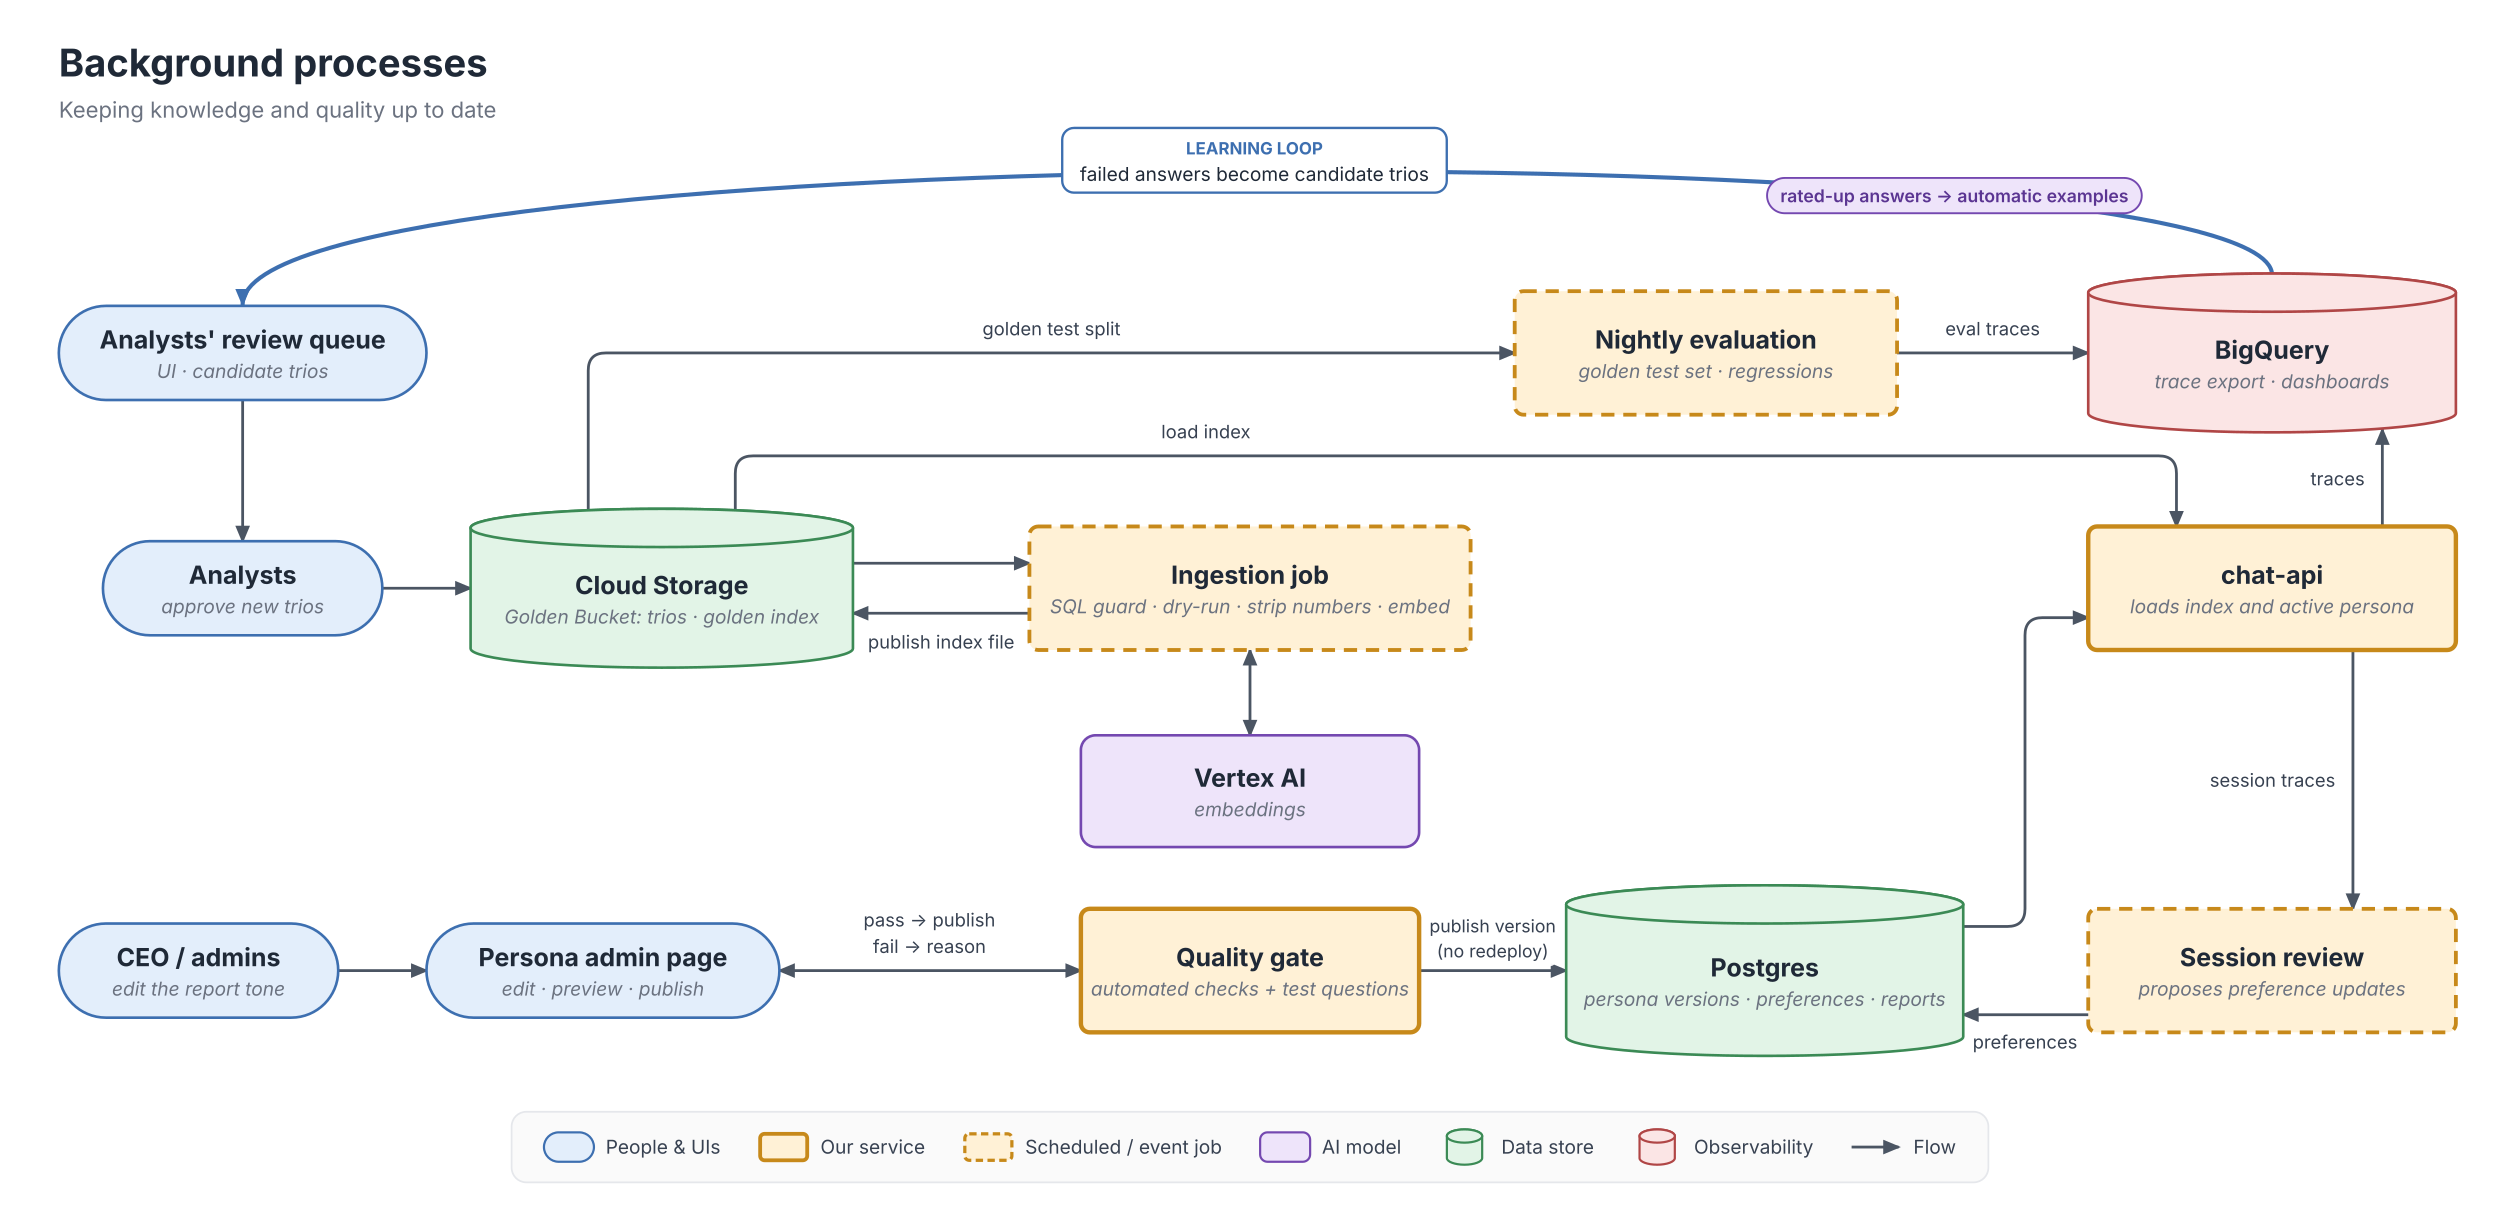
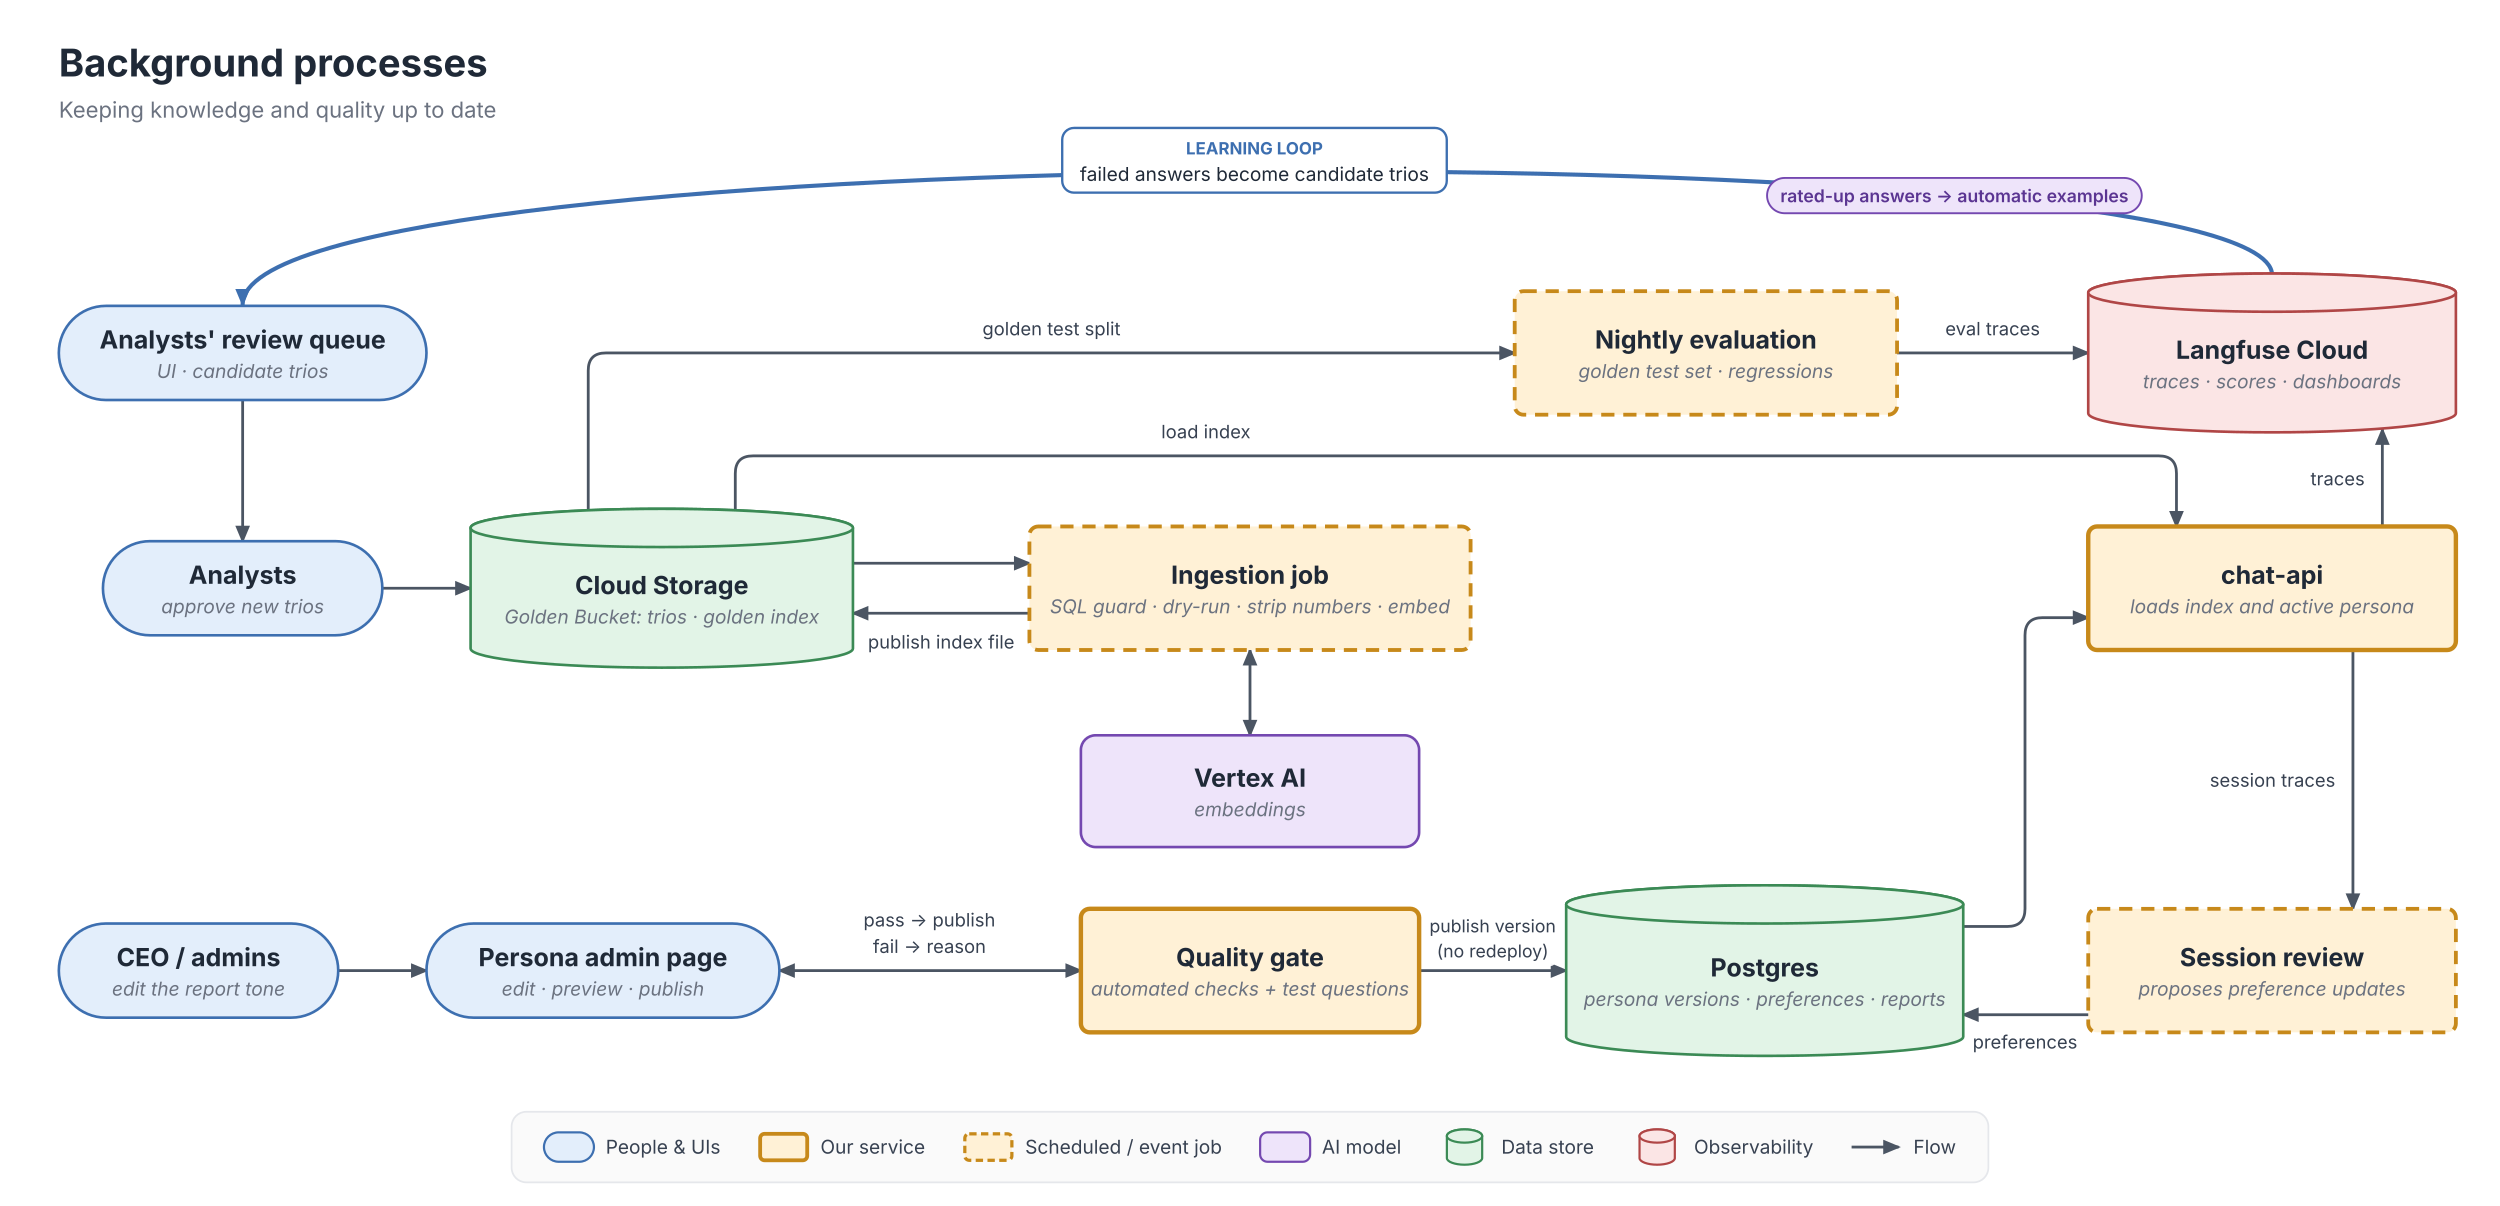
<svg xmlns="http://www.w3.org/2000/svg" width="1700" height="820" viewBox="0 0 1700 820">
  <rect data-bg="white" x="0" y="0" width="100%" height="100%" fill="#FFFFFF" />
  <defs>
    <marker id="ae0" viewBox="0 0 12 12" refX="10.5" refY="6" markerWidth="12" markerHeight="12" markerUnits="userSpaceOnUse" orient="auto">
      <path d="M0,1 L12,6 L0,11 Z" fill="#4B5563" />
    </marker>
    <marker id="as0" viewBox="0 0 12 12" refX="1.5" refY="6" markerWidth="12" markerHeight="12" markerUnits="userSpaceOnUse" orient="auto">
      <path d="M12,1 L0,6 L12,11 Z" fill="#4B5563" />
    </marker>
    <marker id="ae1" viewBox="0 0 12 12" refX="10.5" refY="6" markerWidth="12" markerHeight="12" markerUnits="userSpaceOnUse" orient="auto">
      <path d="M0,1 L12,6 L0,11 Z" fill="#3D6FB0" />
    </marker>
    <marker id="as1" viewBox="0 0 12 12" refX="1.5" refY="6" markerWidth="12" markerHeight="12" markerUnits="userSpaceOnUse" orient="auto">
      <path d="M12,1 L0,6 L12,11 Z" fill="#3D6FB0" />
    </marker>
  </defs>
  <rect width="1700" height="820" fill="#FFFFFF" />
  <rect x="347.9" y="756" width="1004.2" height="48" rx="10" fill="#FAFAFA" stroke="#E5E7EB" stroke-width="1.2" />
  <path d="M1545,187 C1545,90 165,90 165,207" fill="none" stroke="#3D6FB0" stroke-width="2.8" stroke-linecap="round" stroke-linejoin="round" marker-end="url(#ae1)" />
  <path d="M965,660 L1065,660" fill="none" stroke="#4B5563" stroke-width="1.9" stroke-linecap="round" stroke-linejoin="round" marker-end="url(#ae0)" />
  <path d="M530,660 L735,660" fill="none" stroke="#4B5563" stroke-width="1.9" stroke-linecap="round" stroke-linejoin="round" marker-start="url(#as0)" marker-end="url(#ae0)" />
  <path d="M230,660 L290,660" fill="none" stroke="#4B5563" stroke-width="1.9" stroke-linecap="round" stroke-linejoin="round" marker-end="url(#ae0)" />
  <path d="M1335,630 L1365.0,630.0 Q1377,630 1377.0,618.0 L1377.0,432.0 Q1377,420 1389.0,420.0 L1420,420" fill="none" stroke="#4B5563" stroke-width="1.9" stroke-linecap="round" stroke-linejoin="round" marker-end="url(#ae0)" />
  <path d="M1420,690 L1335,690" fill="none" stroke="#4B5563" stroke-width="1.9" stroke-linecap="round" stroke-linejoin="round" marker-end="url(#ae0)" />
  <path d="M1600,442 L1600,618" fill="none" stroke="#4B5563" stroke-width="1.9" stroke-linecap="round" stroke-linejoin="round" marker-end="url(#ae0)" />
  <path d="M1620,358 L1620,292" fill="none" stroke="#4B5563" stroke-width="1.9" stroke-linecap="round" stroke-linejoin="round" marker-end="url(#ae0)" />
  <path d="M1290,240 L1420,240" fill="none" stroke="#4B5563" stroke-width="1.9" stroke-linecap="round" stroke-linejoin="round" marker-end="url(#ae0)" />
  <path d="M500,347 L500.0,322.0 Q500,310 512.0,310.0 L1468.0,310.0 Q1480,310 1480.0,322.0 L1480,358" fill="none" stroke="#4B5563" stroke-width="1.9" stroke-linecap="round" stroke-linejoin="round" marker-end="url(#ae0)" />
  <path d="M400,347 L400.0,252.0 Q400,240 412.0,240.0 L1030,240" fill="none" stroke="#4B5563" stroke-width="1.9" stroke-linecap="round" stroke-linejoin="round" marker-end="url(#ae0)" />
  <path d="M850,442 L850,500" fill="none" stroke="#4B5563" stroke-width="1.9" stroke-linecap="round" stroke-linejoin="round" marker-start="url(#as0)" marker-end="url(#ae0)" />
  <path d="M700,417 L580,417" fill="none" stroke="#4B5563" stroke-width="1.9" stroke-linecap="round" stroke-linejoin="round" marker-end="url(#ae0)" />
  <path d="M580,383 L700,383" fill="none" stroke="#4B5563" stroke-width="1.9" stroke-linecap="round" stroke-linejoin="round" marker-end="url(#ae0)" />
  <path d="M260,400 L320,400" fill="none" stroke="#4B5563" stroke-width="1.9" stroke-linecap="round" stroke-linejoin="round" marker-end="url(#ae0)" />
  <path d="M165,272 L165,368" fill="none" stroke="#4B5563" stroke-width="1.9" stroke-linecap="round" stroke-linejoin="round" marker-end="url(#ae0)" />
  <text x="40.0" y="52.0" font-family="Inter, 'Segoe UI', 'Helvetica Neue', Arial, sans-serif" font-size="26" font-weight="700" fill="#1F2937" text-anchor="start">Background processes</text>
  <text x="40.0" y="80.0" font-family="Inter, 'Segoe UI', 'Helvetica Neue', Arial, sans-serif" font-size="15" font-weight="400" fill="#6B7280" text-anchor="start">Keeping knowledge and quality up to date</text>
  <rect x="40" y="208" width="250" height="64" rx="32.0" fill="#E3EEFB" stroke="#3D6FB0" stroke-width="1.8" />
  <text x="165.0" y="237.0" font-family="Inter, 'Segoe UI', 'Helvetica Neue', Arial, sans-serif" font-size="17" font-weight="700" fill="#1F2937" text-anchor="middle">Analysts' review queue</text>
  <text x="165.0" y="257.0" font-family="Inter, 'Segoe UI', 'Helvetica Neue', Arial, sans-serif" font-size="13" font-weight="400" font-style="italic" fill="#6B7280" text-anchor="middle">UI · candidate trios</text>
  <rect x="1030" y="198" width="260" height="84" rx="6" fill="#FFF1D6" stroke="#C7891A" stroke-width="2.6" stroke-dasharray="9 6" />
  <text x="1160.0" y="237.0" font-family="Inter, 'Segoe UI', 'Helvetica Neue', Arial, sans-serif" font-size="17" font-weight="700" fill="#1F2937" text-anchor="middle">Nightly evaluation</text>
  <text x="1160.0" y="257.0" font-family="Inter, 'Segoe UI', 'Helvetica Neue', Arial, sans-serif" font-size="13" font-weight="400" font-style="italic" fill="#6B7280" text-anchor="middle">golden test set · regressions</text>
  <path d="M1420,199 L1420,281 A125.0,13 0 0 0 1670,281 L1670,199 A125.0,13 0 0 0 1420,199 Z" fill="#FBE5E5" stroke="#B04646" stroke-width="1.8" />
  <ellipse cx="1545.0" cy="199" rx="125.0" ry="13" fill="#FBE5E5" stroke="#B04646" stroke-width="1.8" />
-   <text x="1545.0" y="244.0" font-family="Inter, 'Segoe UI', 'Helvetica Neue', Arial, sans-serif" font-size="17" font-weight="700" fill="#1F2937" text-anchor="middle">BigQuery</text>
-   <text x="1545.0" y="264.0" font-family="Inter, 'Segoe UI', 'Helvetica Neue', Arial, sans-serif" font-size="13" font-weight="400" font-style="italic" fill="#6B7280" text-anchor="middle">trace export · dashboards</text>
+   <text x="1545.0" y="244.0" font-family="Inter, 'Segoe UI', 'Helvetica Neue', Arial, sans-serif" font-size="17" font-weight="700" fill="#1F2937" text-anchor="middle">Langfuse Cloud</text>
+   <text x="1545.0" y="264.0" font-family="Inter, 'Segoe UI', 'Helvetica Neue', Arial, sans-serif" font-size="13" font-weight="400" font-style="italic" fill="#6B7280" text-anchor="middle">traces · scores · dashboards</text>
  <rect x="70" y="368" width="190" height="64" rx="32.0" fill="#E3EEFB" stroke="#3D6FB0" stroke-width="1.8" />
  <text x="165.0" y="397.0" font-family="Inter, 'Segoe UI', 'Helvetica Neue', Arial, sans-serif" font-size="17" font-weight="700" fill="#1F2937" text-anchor="middle">Analysts</text>
  <text x="165.0" y="417.0" font-family="Inter, 'Segoe UI', 'Helvetica Neue', Arial, sans-serif" font-size="13" font-weight="400" font-style="italic" fill="#6B7280" text-anchor="middle">approve new trios</text>
  <path d="M320,359 L320,441 A130.0,13 0 0 0 580,441 L580,359 A130.0,13 0 0 0 320,359 Z" fill="#E2F4E7" stroke="#3B8A55" stroke-width="1.8" />
  <ellipse cx="450.0" cy="359" rx="130.0" ry="13" fill="#E2F4E7" stroke="#3B8A55" stroke-width="1.8" />
  <text x="450.0" y="404.0" font-family="Inter, 'Segoe UI', 'Helvetica Neue', Arial, sans-serif" font-size="17" font-weight="700" fill="#1F2937" text-anchor="middle">Cloud Storage</text>
  <text x="450.0" y="424.0" font-family="Inter, 'Segoe UI', 'Helvetica Neue', Arial, sans-serif" font-size="13" font-weight="400" font-style="italic" fill="#6B7280" text-anchor="middle">Golden Bucket: trios · golden index</text>
  <rect x="700" y="358" width="300" height="84" rx="6" fill="#FFF1D6" stroke="#C7891A" stroke-width="2.6" stroke-dasharray="9 6" />
  <text x="850.0" y="397.0" font-family="Inter, 'Segoe UI', 'Helvetica Neue', Arial, sans-serif" font-size="17" font-weight="700" fill="#1F2937" text-anchor="middle">Ingestion job</text>
  <text x="850.0" y="417.0" font-family="Inter, 'Segoe UI', 'Helvetica Neue', Arial, sans-serif" font-size="13" font-weight="400" font-style="italic" fill="#6B7280" text-anchor="middle">SQL guard · dry-run · strip numbers · embed</text>
  <rect x="735" y="500" width="230" height="76" rx="10" fill="#EEE4FA" stroke="#7448B0" stroke-width="1.8" />
  <text x="850.0" y="535.0" font-family="Inter, 'Segoe UI', 'Helvetica Neue', Arial, sans-serif" font-size="17" font-weight="700" fill="#1F2937" text-anchor="middle">Vertex AI</text>
  <text x="850.0" y="555.0" font-family="Inter, 'Segoe UI', 'Helvetica Neue', Arial, sans-serif" font-size="13" font-weight="400" font-style="italic" fill="#6B7280" text-anchor="middle">embeddings</text>
  <rect x="1420" y="358" width="250" height="84" rx="6" fill="#FFF1D6" stroke="#C7891A" stroke-width="3" />
  <text x="1545.0" y="397.0" font-family="Inter, 'Segoe UI', 'Helvetica Neue', Arial, sans-serif" font-size="17" font-weight="700" fill="#1F2937" text-anchor="middle">chat-api</text>
  <text x="1545.0" y="417.0" font-family="Inter, 'Segoe UI', 'Helvetica Neue', Arial, sans-serif" font-size="13" font-weight="400" font-style="italic" fill="#6B7280" text-anchor="middle">loads index and active persona</text>
  <rect x="40" y="628" width="190" height="64" rx="32.0" fill="#E3EEFB" stroke="#3D6FB0" stroke-width="1.8" />
  <text x="135.0" y="657.0" font-family="Inter, 'Segoe UI', 'Helvetica Neue', Arial, sans-serif" font-size="17" font-weight="700" fill="#1F2937" text-anchor="middle">CEO / admins</text>
  <text x="135.0" y="677.0" font-family="Inter, 'Segoe UI', 'Helvetica Neue', Arial, sans-serif" font-size="13" font-weight="400" font-style="italic" fill="#6B7280" text-anchor="middle">edit the report tone</text>
  <rect x="290" y="628" width="240" height="64" rx="32.0" fill="#E3EEFB" stroke="#3D6FB0" stroke-width="1.8" />
  <text x="410.0" y="657.0" font-family="Inter, 'Segoe UI', 'Helvetica Neue', Arial, sans-serif" font-size="17" font-weight="700" fill="#1F2937" text-anchor="middle">Persona admin page</text>
  <text x="410.0" y="677.0" font-family="Inter, 'Segoe UI', 'Helvetica Neue', Arial, sans-serif" font-size="13" font-weight="400" font-style="italic" fill="#6B7280" text-anchor="middle">edit · preview · publish</text>
  <rect x="735" y="618" width="230" height="84" rx="6" fill="#FFF1D6" stroke="#C7891A" stroke-width="3" />
  <text x="850.0" y="657.0" font-family="Inter, 'Segoe UI', 'Helvetica Neue', Arial, sans-serif" font-size="17" font-weight="700" fill="#1F2937" text-anchor="middle">Quality gate</text>
  <text x="850.0" y="677.0" font-family="Inter, 'Segoe UI', 'Helvetica Neue', Arial, sans-serif" font-size="13" font-weight="400" font-style="italic" fill="#6B7280" text-anchor="middle">automated checks + test questions</text>
  <path d="M1065,615 L1065,705 A135.0,13 0 0 0 1335,705 L1335,615 A135.0,13 0 0 0 1065,615 Z" fill="#E2F4E7" stroke="#3B8A55" stroke-width="1.8" />
  <ellipse cx="1200.0" cy="615" rx="135.0" ry="13" fill="#E2F4E7" stroke="#3B8A55" stroke-width="1.8" />
  <text x="1200.0" y="664.0" font-family="Inter, 'Segoe UI', 'Helvetica Neue', Arial, sans-serif" font-size="17" font-weight="700" fill="#1F2937" text-anchor="middle">Postgres</text>
  <text x="1200.0" y="684.0" font-family="Inter, 'Segoe UI', 'Helvetica Neue', Arial, sans-serif" font-size="13" font-weight="400" font-style="italic" fill="#6B7280" text-anchor="middle">persona versions · preferences · reports</text>
  <rect x="1420" y="618" width="250" height="84" rx="6" fill="#FFF1D6" stroke="#C7891A" stroke-width="2.6" stroke-dasharray="9 6" />
  <text x="1545.0" y="657.0" font-family="Inter, 'Segoe UI', 'Helvetica Neue', Arial, sans-serif" font-size="17" font-weight="700" fill="#1F2937" text-anchor="middle">Session review</text>
  <text x="1545.0" y="677.0" font-family="Inter, 'Segoe UI', 'Helvetica Neue', Arial, sans-serif" font-size="13" font-weight="400" font-style="italic" fill="#6B7280" text-anchor="middle">proposes preference updates</text>
  <rect x="369.889" y="770" width="34" height="20" rx="10" fill="#E3EEFB" stroke="#3D6FB0" stroke-width="1.5" />
  <text x="411.9" y="784.5" font-family="Inter, 'Segoe UI', 'Helvetica Neue', Arial, sans-serif" font-size="13" font-weight="400" fill="#374151" text-anchor="start">People &amp; UIs</text>
  <rect x="516.9" y="771" width="32" height="18" rx="3" fill="#FFF1D6" stroke="#C7891A" stroke-width="2.6" />
  <text x="557.9" y="784.5" font-family="Inter, 'Segoe UI', 'Helvetica Neue', Arial, sans-serif" font-size="13" font-weight="400" fill="#374151" text-anchor="start">Our service</text>
  <rect x="656.076" y="771" width="32" height="18" rx="3" fill="#FFF1D6" stroke="#C7891A" stroke-width="2.2" stroke-dasharray="5 3" />
  <text x="697.1" y="784.5" font-family="Inter, 'Segoe UI', 'Helvetica Neue', Arial, sans-serif" font-size="13" font-weight="400" fill="#374151" text-anchor="start">Scheduled / event job</text>
  <rect x="856.889" y="770" width="34" height="20" rx="5" fill="#EEE4FA" stroke="#7448B0" stroke-width="1.5" />
  <text x="898.9" y="784.5" font-family="Inter, 'Segoe UI', 'Helvetica Neue', Arial, sans-serif" font-size="13" font-weight="400" fill="#374151" text-anchor="start">AI model</text>
  <path d="M983.877,772.5 L983.877,787.5 A12.0,4.5 0 0 0 1007.877,787.5 L1007.877,772.5 A12.0,4.5 0 0 0 983.877,772.5 Z" fill="#E2F4E7" stroke="#3B8A55" stroke-width="1.5" />
  <ellipse cx="995.877" cy="772.5" rx="12.0" ry="4.5" fill="#E2F4E7" stroke="#3B8A55" stroke-width="1.5" />
  <text x="1020.9" y="784.5" font-family="Inter, 'Segoe UI', 'Helvetica Neue', Arial, sans-serif" font-size="13" font-weight="400" fill="#374151" text-anchor="start">Data store</text>
  <path d="M1114.881,772.5 L1114.881,787.5 A12.0,4.5 0 0 0 1138.881,787.5 L1138.881,772.5 A12.0,4.5 0 0 0 1114.881,772.5 Z" fill="#FBE5E5" stroke="#B04646" stroke-width="1.5" />
  <ellipse cx="1126.881" cy="772.5" rx="12.0" ry="4.5" fill="#FBE5E5" stroke="#B04646" stroke-width="1.5" />
  <text x="1151.9" y="784.5" font-family="Inter, 'Segoe UI', 'Helvetica Neue', Arial, sans-serif" font-size="13" font-weight="400" fill="#374151" text-anchor="start">Observability</text>
  <path d="M1259.084,780 L1291.084,780" stroke="#4B5563" stroke-width="1.9" marker-end="url(#ae0)" />
  <text x="1301.1" y="784.5" font-family="Inter, 'Segoe UI', 'Helvetica Neue', Arial, sans-serif" font-size="13" font-weight="400" fill="#374151" text-anchor="start">Flow</text>
  <rect x="585.2" y="427.5" width="109.6" height="19.5" rx="4" fill="#FFFFFF" fill-opacity="0.94" />
  <text x="640.0" y="441.0" font-family="Inter, 'Segoe UI', 'Helvetica Neue', Arial, sans-serif" font-size="12.5" font-weight="400" fill="#374151" text-anchor="middle">publish index file</text>
  <rect x="663.1" y="214.5" width="103.9" height="19.5" rx="4" fill="#FFFFFF" fill-opacity="0.94" />
  <text x="715.0" y="228.0" font-family="Inter, 'Segoe UI', 'Helvetica Neue', Arial, sans-serif" font-size="12.5" font-weight="400" fill="#374151" text-anchor="middle">golden test split</text>
  <rect x="784.6" y="284.5" width="70.7" height="19.5" rx="4" fill="#FFFFFF" fill-opacity="0.94" />
  <text x="820.0" y="298.0" font-family="Inter, 'Segoe UI', 'Helvetica Neue', Arial, sans-serif" font-size="12.5" font-weight="400" fill="#374151" text-anchor="middle">load index</text>
  <rect x="1317.8" y="214.5" width="74.4" height="19.5" rx="4" fill="#FFFFFF" fill-opacity="0.94" />
  <text x="1355.0" y="228.0" font-family="Inter, 'Segoe UI', 'Helvetica Neue', Arial, sans-serif" font-size="12.5" font-weight="400" fill="#374151" text-anchor="middle">eval traces</text>
  <rect x="1566.2" y="316.5" width="46.8" height="19.5" rx="4" fill="#FFFFFF" fill-opacity="0.94" />
  <text x="1608.0" y="330.0" font-family="Inter, 'Segoe UI', 'Helvetica Neue', Arial, sans-serif" font-size="12.5" font-weight="400" fill="#374151" text-anchor="end">traces</text>
  <rect x="1497.6" y="521.5" width="95.4" height="19.5" rx="4" fill="#FFFFFF" fill-opacity="0.94" />
  <text x="1588.0" y="535.0" font-family="Inter, 'Segoe UI', 'Helvetica Neue', Arial, sans-serif" font-size="12.5" font-weight="400" fill="#374151" text-anchor="end">session traces</text>
  <rect x="1336.4" y="699.5" width="81.2" height="19.5" rx="4" fill="#FFFFFF" fill-opacity="0.94" />
  <text x="1377.0" y="713.0" font-family="Inter, 'Segoe UI', 'Helvetica Neue', Arial, sans-serif" font-size="12.5" font-weight="400" fill="#374151" text-anchor="middle">preferences</text>
  <rect x="582.2" y="616.5" width="99.7" height="19.5" rx="4" fill="#FFFFFF" fill-opacity="0.94" />
  <text x="632.0" y="630.0" font-family="Inter, 'Segoe UI', 'Helvetica Neue', Arial, sans-serif" font-size="12.5" font-weight="400" fill="#374151" text-anchor="middle">pass → publish</text>
  <rect x="588.6" y="634.5" width="86.9" height="19.5" rx="4" fill="#FFFFFF" fill-opacity="0.94" />
  <text x="632.0" y="648.0" font-family="Inter, 'Segoe UI', 'Helvetica Neue', Arial, sans-serif" font-size="12.5" font-weight="400" fill="#374151" text-anchor="middle">fail → reason</text>
  <rect x="967.0" y="621.0" width="96.0" height="19.0" rx="4" fill="#FFFFFF" fill-opacity="0.94" />
  <text x="1015.0" y="634.0" font-family="Inter, 'Segoe UI', 'Helvetica Neue', Arial, sans-serif" font-size="12" font-weight="400" fill="#374151" text-anchor="middle">publish version</text>
  <rect x="972.0" y="638.0" width="86.0" height="19.0" rx="4" fill="#FFFFFF" fill-opacity="0.94" />
  <text x="1015.0" y="651.0" font-family="Inter, 'Segoe UI', 'Helvetica Neue', Arial, sans-serif" font-size="12" font-weight="400" fill="#374151" text-anchor="middle">(no redeploy)</text>
  <rect x="722.3" y="87" width="261.5" height="44" rx="8" fill="#FFFFFF" stroke="#3D6FB0" stroke-width="1.6" />
  <text x="853.0" y="105.0" font-family="Inter, 'Segoe UI', 'Helvetica Neue', Arial, sans-serif" font-size="11.5" font-weight="700" fill="#3D6FB0" text-anchor="middle">LEARNING LOOP</text>
  <text x="853.0" y="123.0" font-family="Inter, 'Segoe UI', 'Helvetica Neue', Arial, sans-serif" font-size="13" font-weight="400" fill="#1F2937" text-anchor="middle">failed answers become candidate trios</text>
  <rect x="1201.6" y="121" width="254.8" height="24" rx="12" fill="#EEE4FA" stroke="#7448B0" stroke-width="1.3" />
  <text x="1329.0" y="137.5" font-family="Inter, 'Segoe UI', 'Helvetica Neue', Arial, sans-serif" font-size="12" font-weight="600" fill="#5B3592" text-anchor="middle">rated-up answers → automatic examples</text>
</svg>
